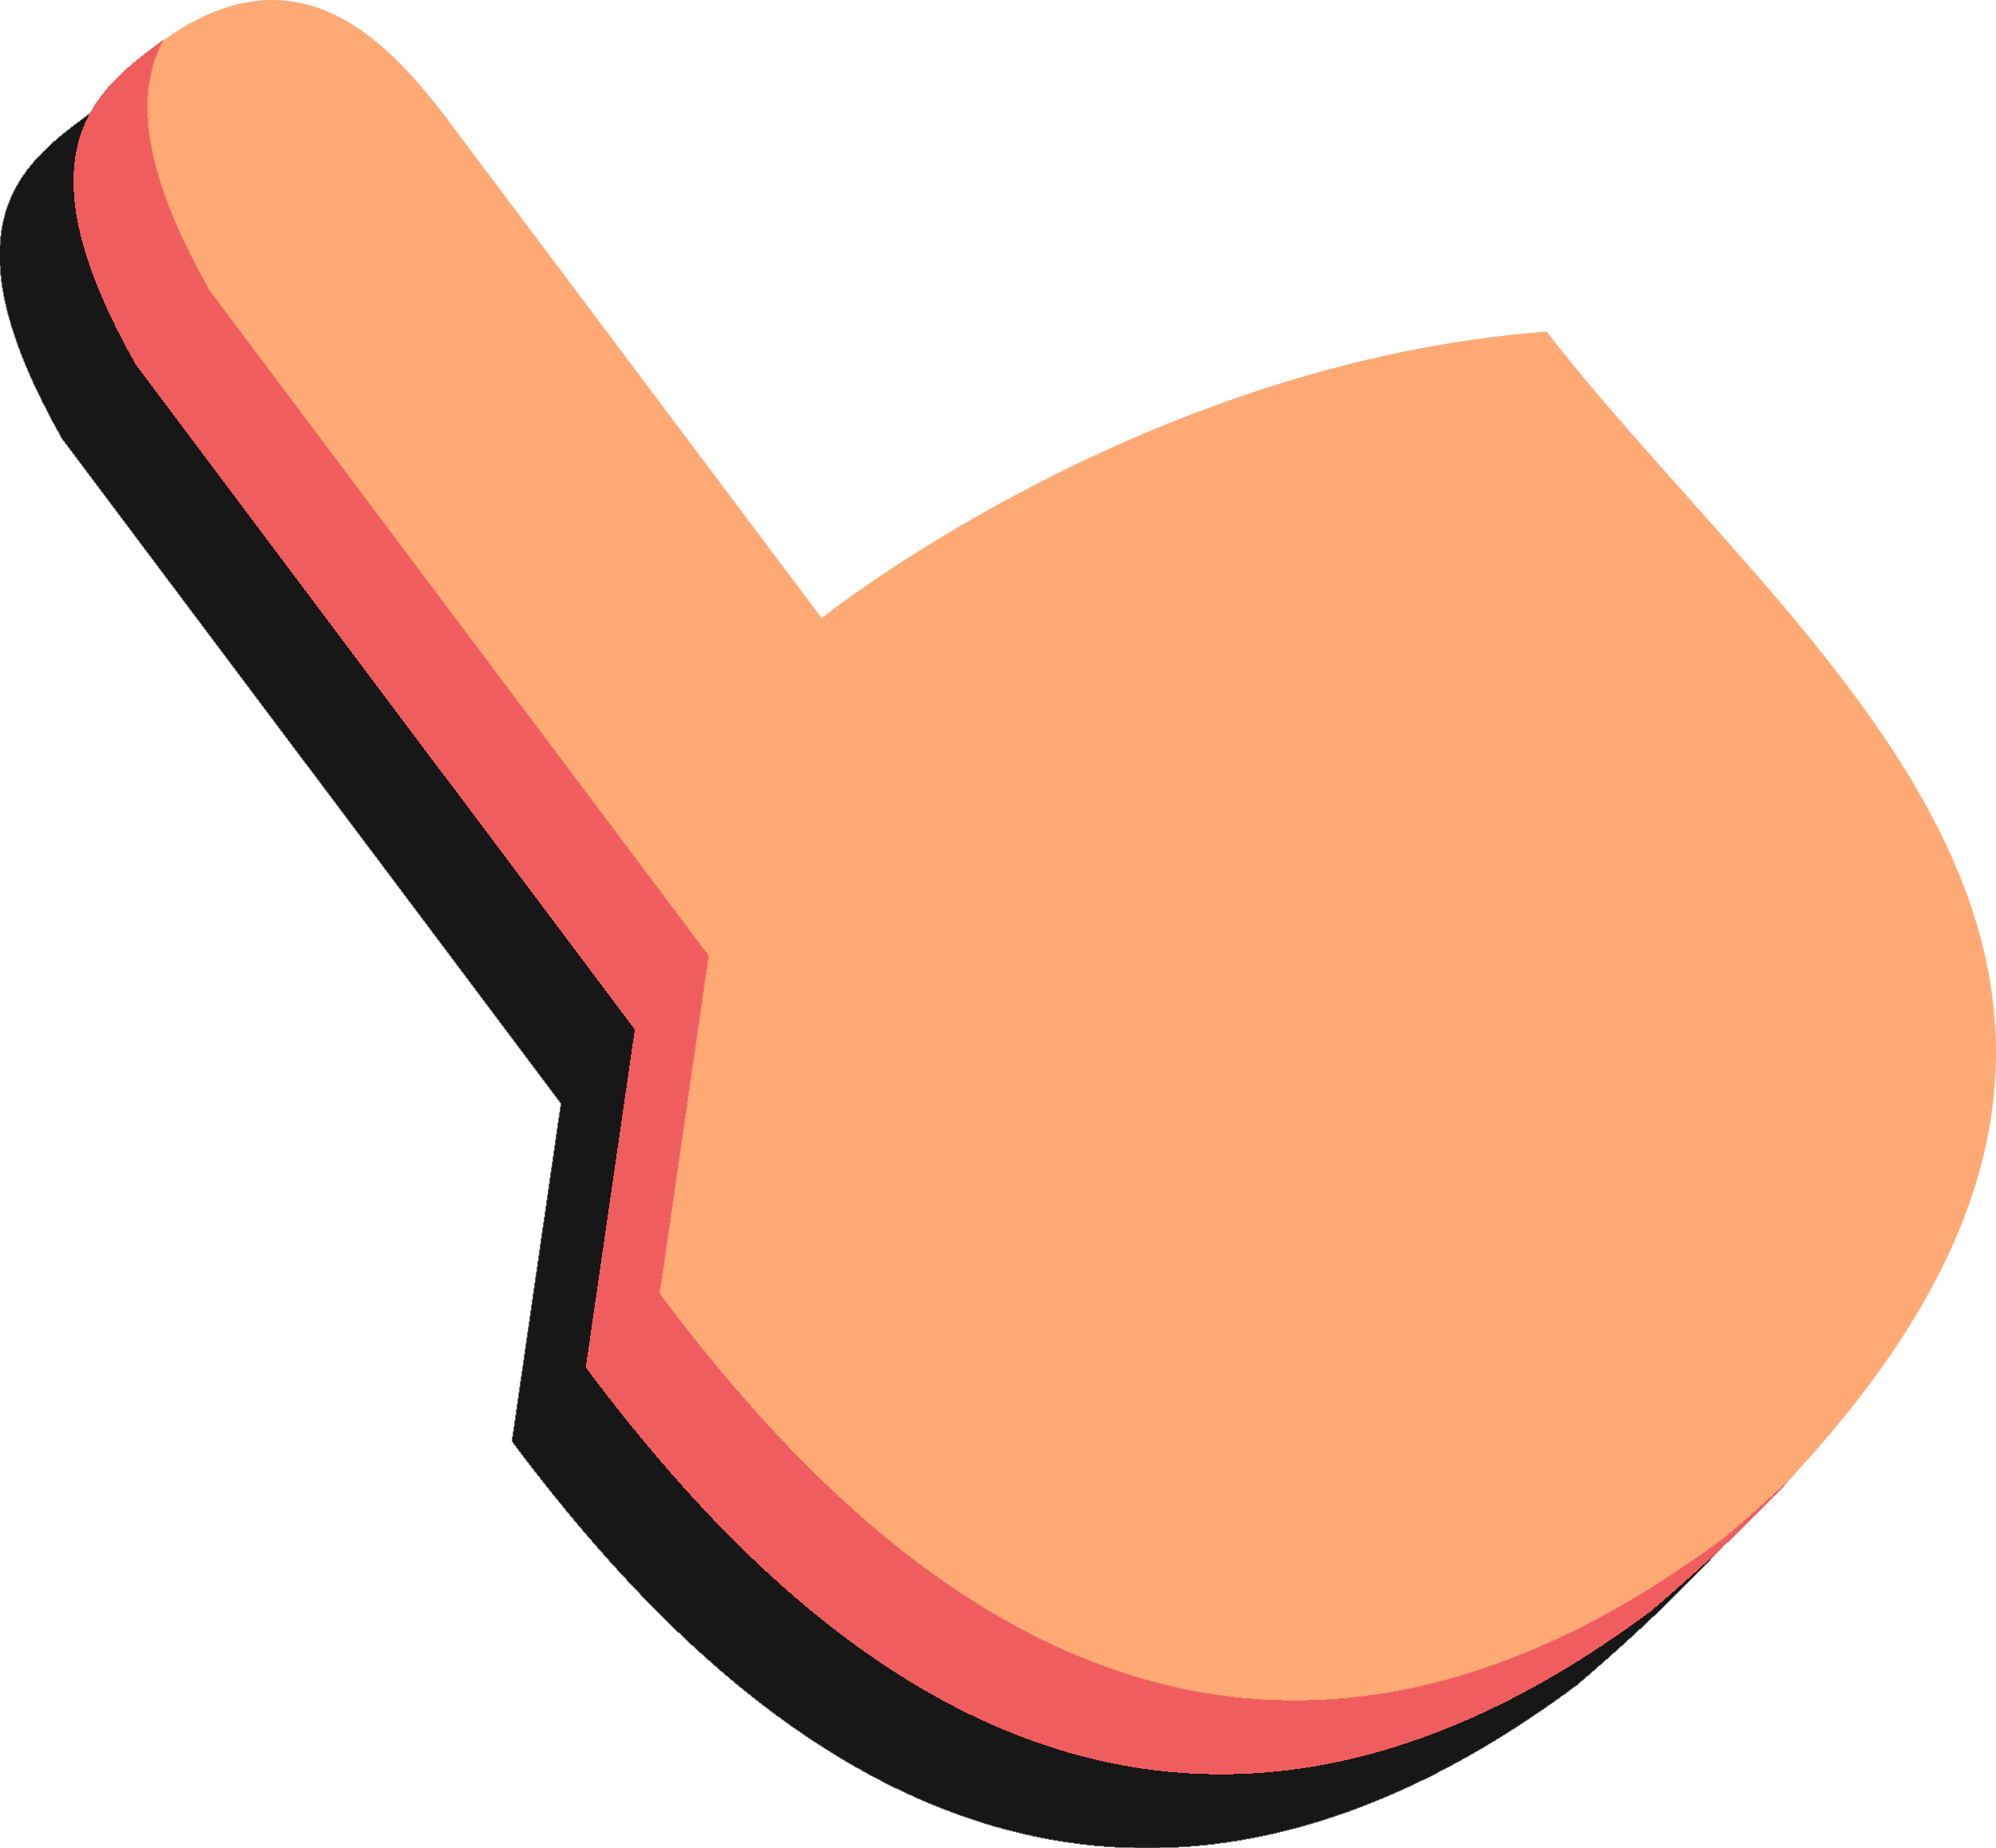
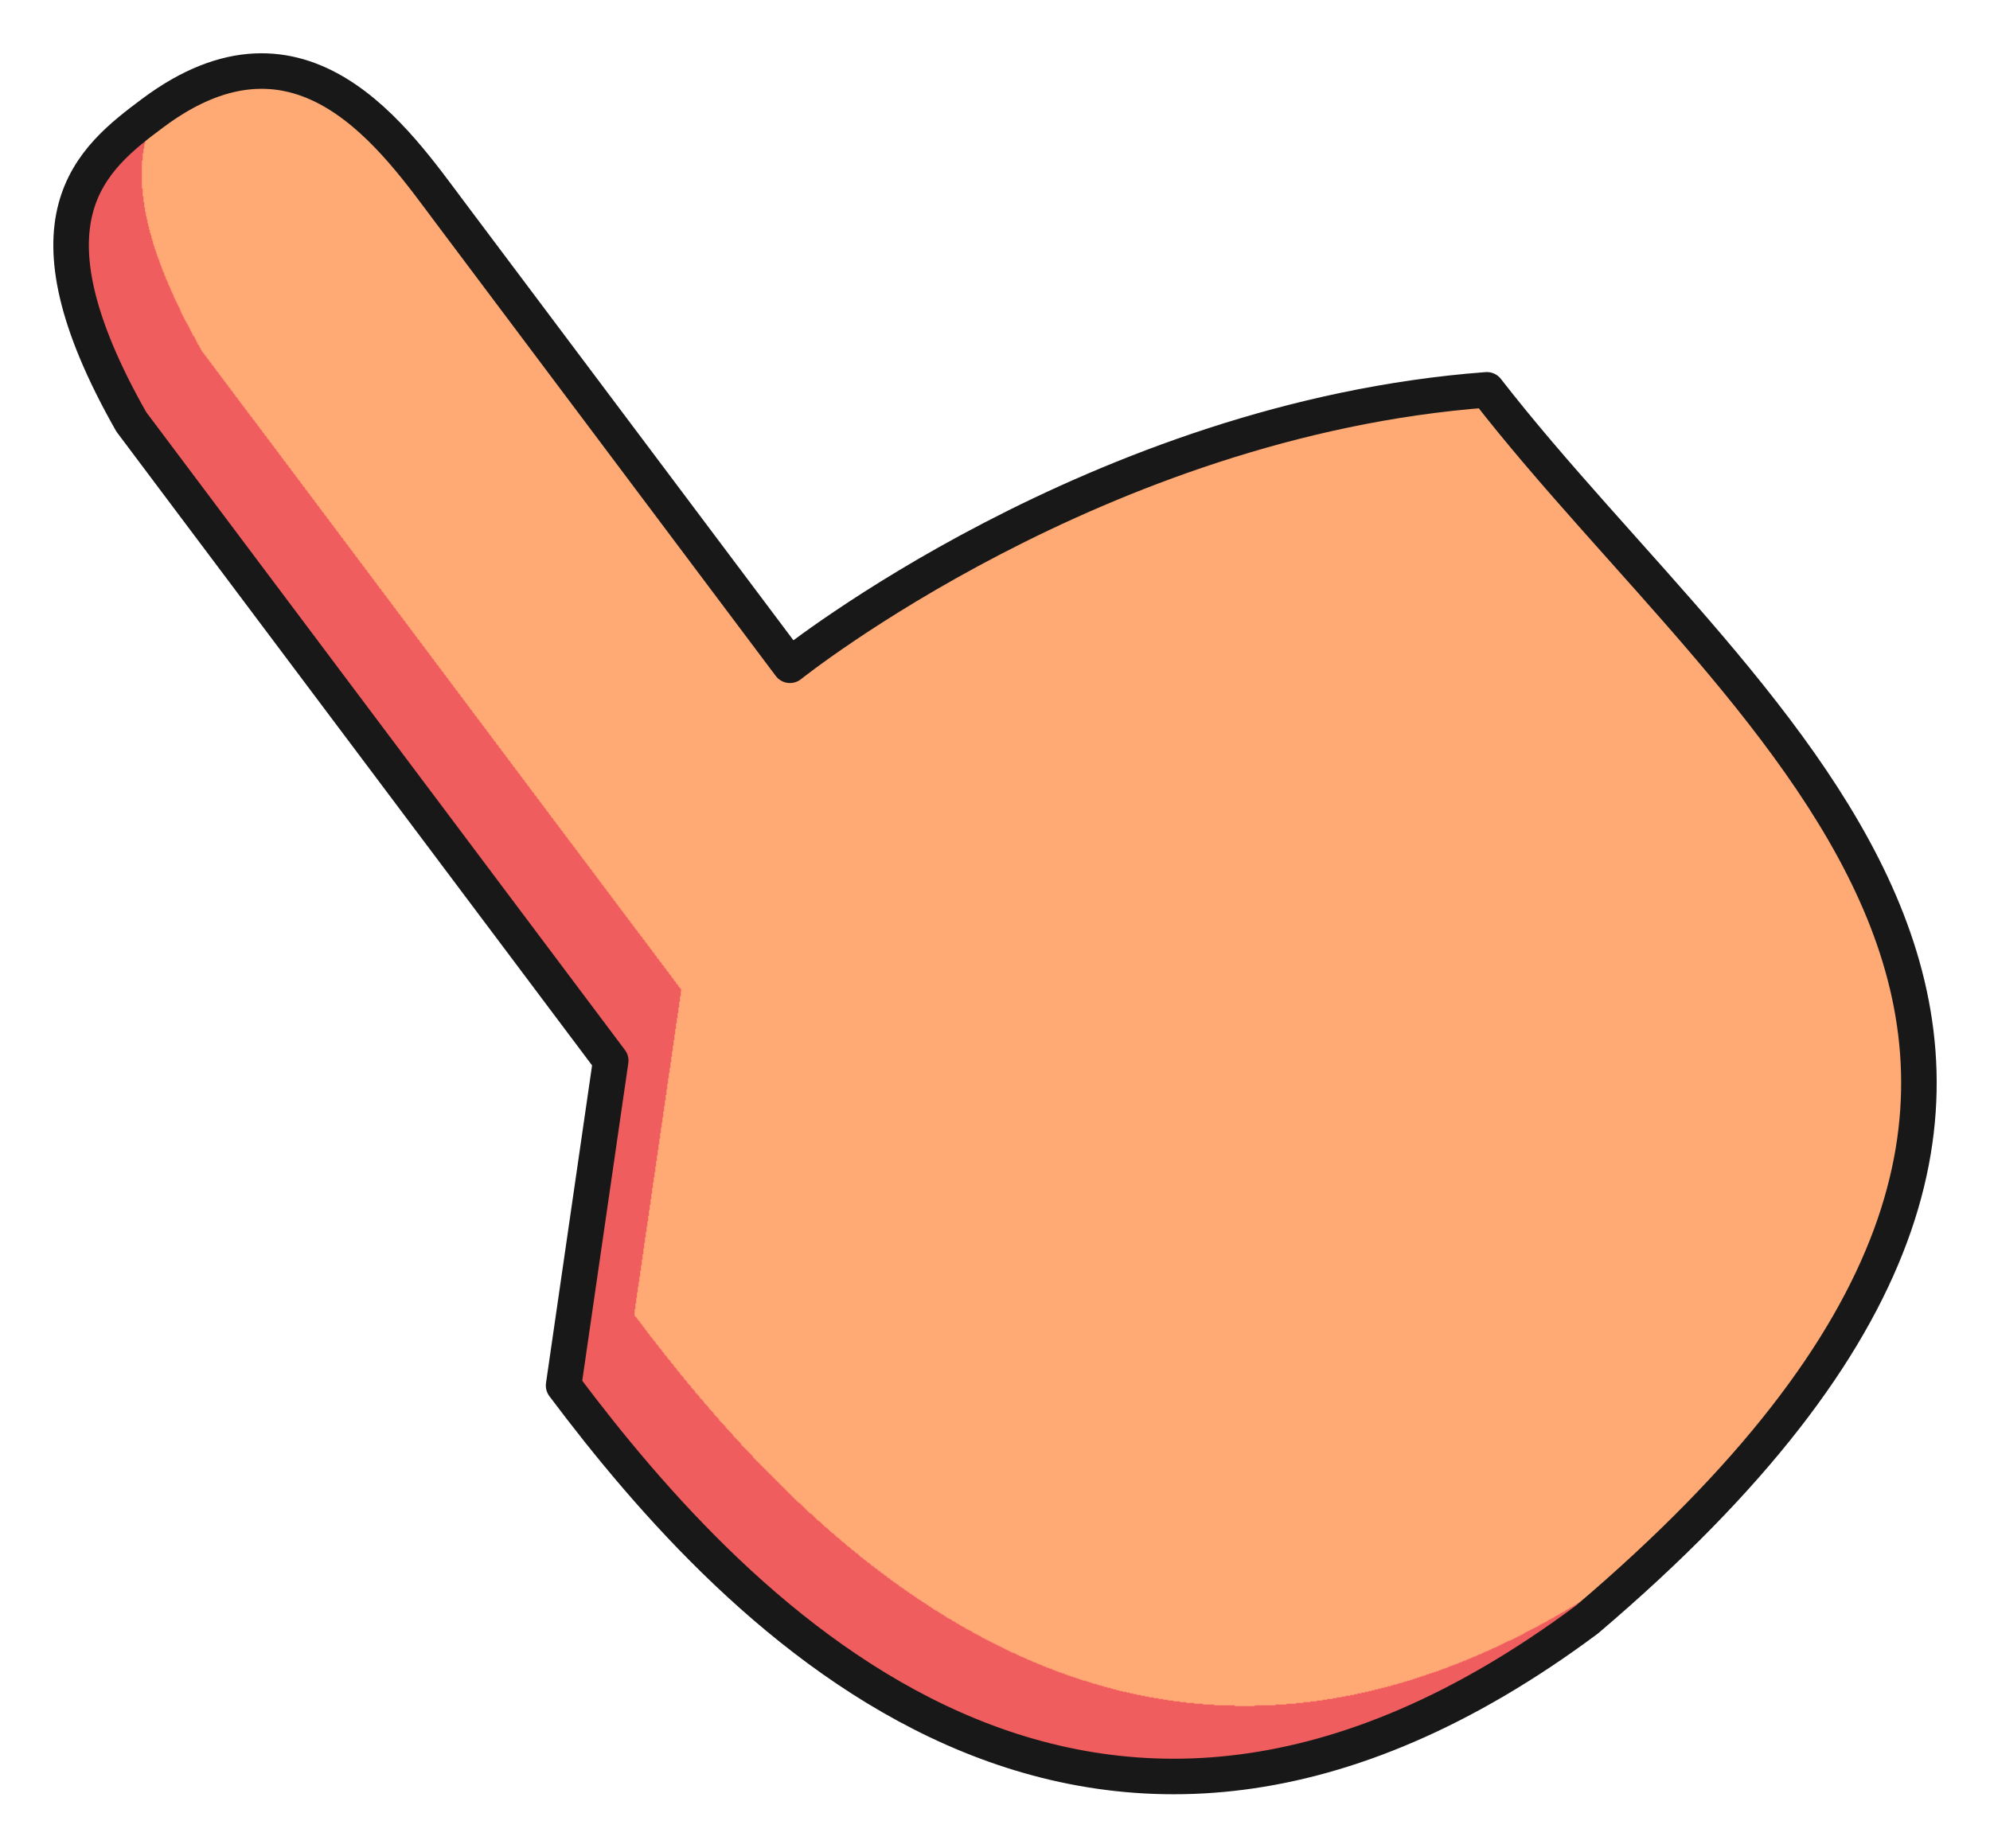
- <svg xmlns="http://www.w3.org/2000/svg" width="27" height="25" viewBox="0 0 27 25" fill="none">
-   <g filter="url(#filter0_di_374_1705)">
-     <path d="M20.921 4.486C15.439 4.897 11.115 8.362 11.115 8.362L6.332 1.988C5.568 0.97 4.257 -0.978 2.156 0.586C1.281 1.238 0.223 2.075 1.847 4.936L8.593 13.926L7.93 18.498C10.385 21.771 15.324 27.008 22.327 21.793C31.726 13.805 24.657 9.302 20.921 4.486Z" fill="#FFAA75" />
+ <svg xmlns="http://www.w3.org/2000/svg" width="28" height="26" viewBox="0 0 28 26" fill="none" shape-rendering="geometricPrecision">
+   <g filter="url(#filter0_i_374_1705)">
+     <path d="M20.921 5.486C15.439 5.897 11.115 9.362 11.115 9.362L6.332 2.988C5.568 1.97 4.257 0.022 2.156 1.586C1.281 2.238 0.223 3.075 1.847 5.936L8.593 14.926L7.93 19.498C10.385 22.771 15.324 28.008 22.327 22.793C31.726 14.805 24.657 10.302 20.921 5.486Z" fill="#FFAA75" />
  </g>
+   <path d="M20.921 5.486C15.439 5.897 11.115 9.362 11.115 9.362L6.332 2.988C5.568 1.97 4.257 0.022 2.156 1.586C1.281 2.238 0.223 3.075 1.847 5.936L8.593 14.926L7.93 19.498C10.385 22.771 15.324 28.008 22.327 22.793C31.726 14.805 24.657 10.302 20.921 5.486Z" stroke="#181818" stroke-width="0.5" stroke-linecap="round" stroke-linejoin="round" vector-effect="non-scaling-stroke" />
  <defs>
-     <filter id="filter0_di_374_1705" x="0" y="0" width="27" height="25" filterUnits="userSpaceOnUse" color-interpolation-filters="sRGB">
+     <filter id="filter0_i_374_1705" x="0.75" y="0.75" width="26.5" height="24.5" filterUnits="userSpaceOnUse" color-interpolation-filters="sRGB">
      <feFlood flood-opacity="0" result="BackgroundImageFix" />
-       <feColorMatrix in="SourceAlpha" type="matrix" values="0 0 0 0 0 0 0 0 0 0 0 0 0 0 0 0 0 0 127 0" result="hardAlpha" />
-       <feOffset dx="-1" dy="1" />
-       <feComposite in2="hardAlpha" operator="out" />
-       <feColorMatrix type="matrix" values="0 0 0 0 0.092 0 0 0 0 0.092 0 0 0 0 0.092 0 0 0 1 0" />
-       <feBlend mode="normal" in2="BackgroundImageFix" result="effect1_dropShadow_374_1705" />
-       <feBlend mode="normal" in="SourceGraphic" in2="effect1_dropShadow_374_1705" result="shape" />
+       <feBlend mode="normal" in="SourceGraphic" in2="BackgroundImageFix" result="shape" />
      <feColorMatrix in="SourceAlpha" type="matrix" values="0 0 0 0 0 0 0 0 0 0 0 0 0 0 0 0 0 0 127 0" result="hardAlpha" />
      <feOffset dx="1" dy="-1" />
      <feComposite in2="hardAlpha" operator="arithmetic" k2="-1" k3="1" />
      <feColorMatrix type="matrix" values="0 0 0 0 0.941 0 0 0 0 0.365 0 0 0 0 0.374 0 0 0 1 0" />
-       <feBlend mode="normal" in2="shape" result="effect2_innerShadow_374_1705" />
+       <feBlend mode="normal" in2="shape" result="effect1_innerShadow_374_1705" />
    </filter>
  </defs>
</svg>
